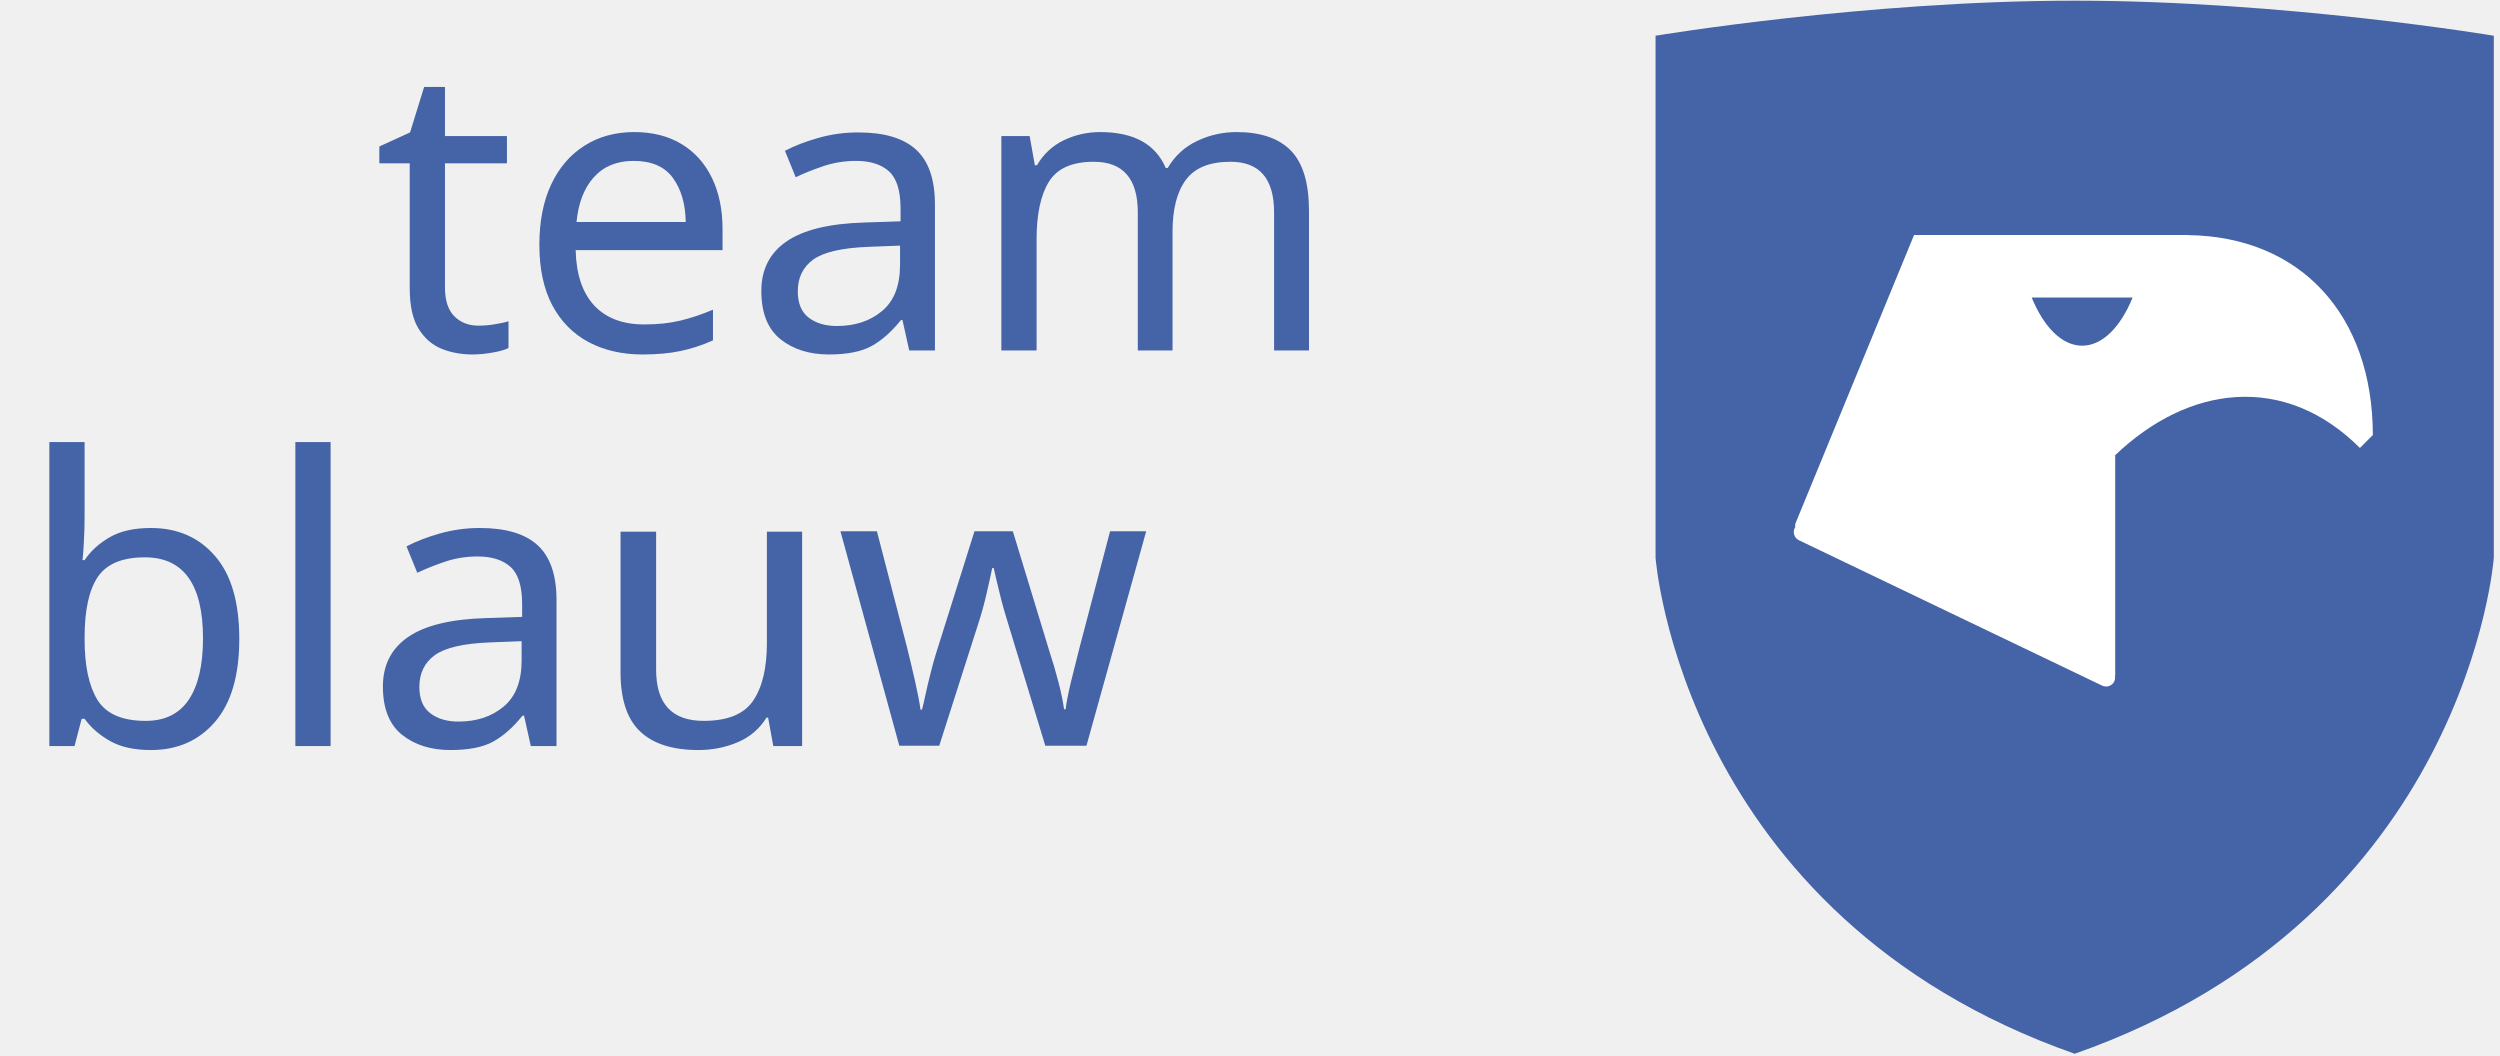
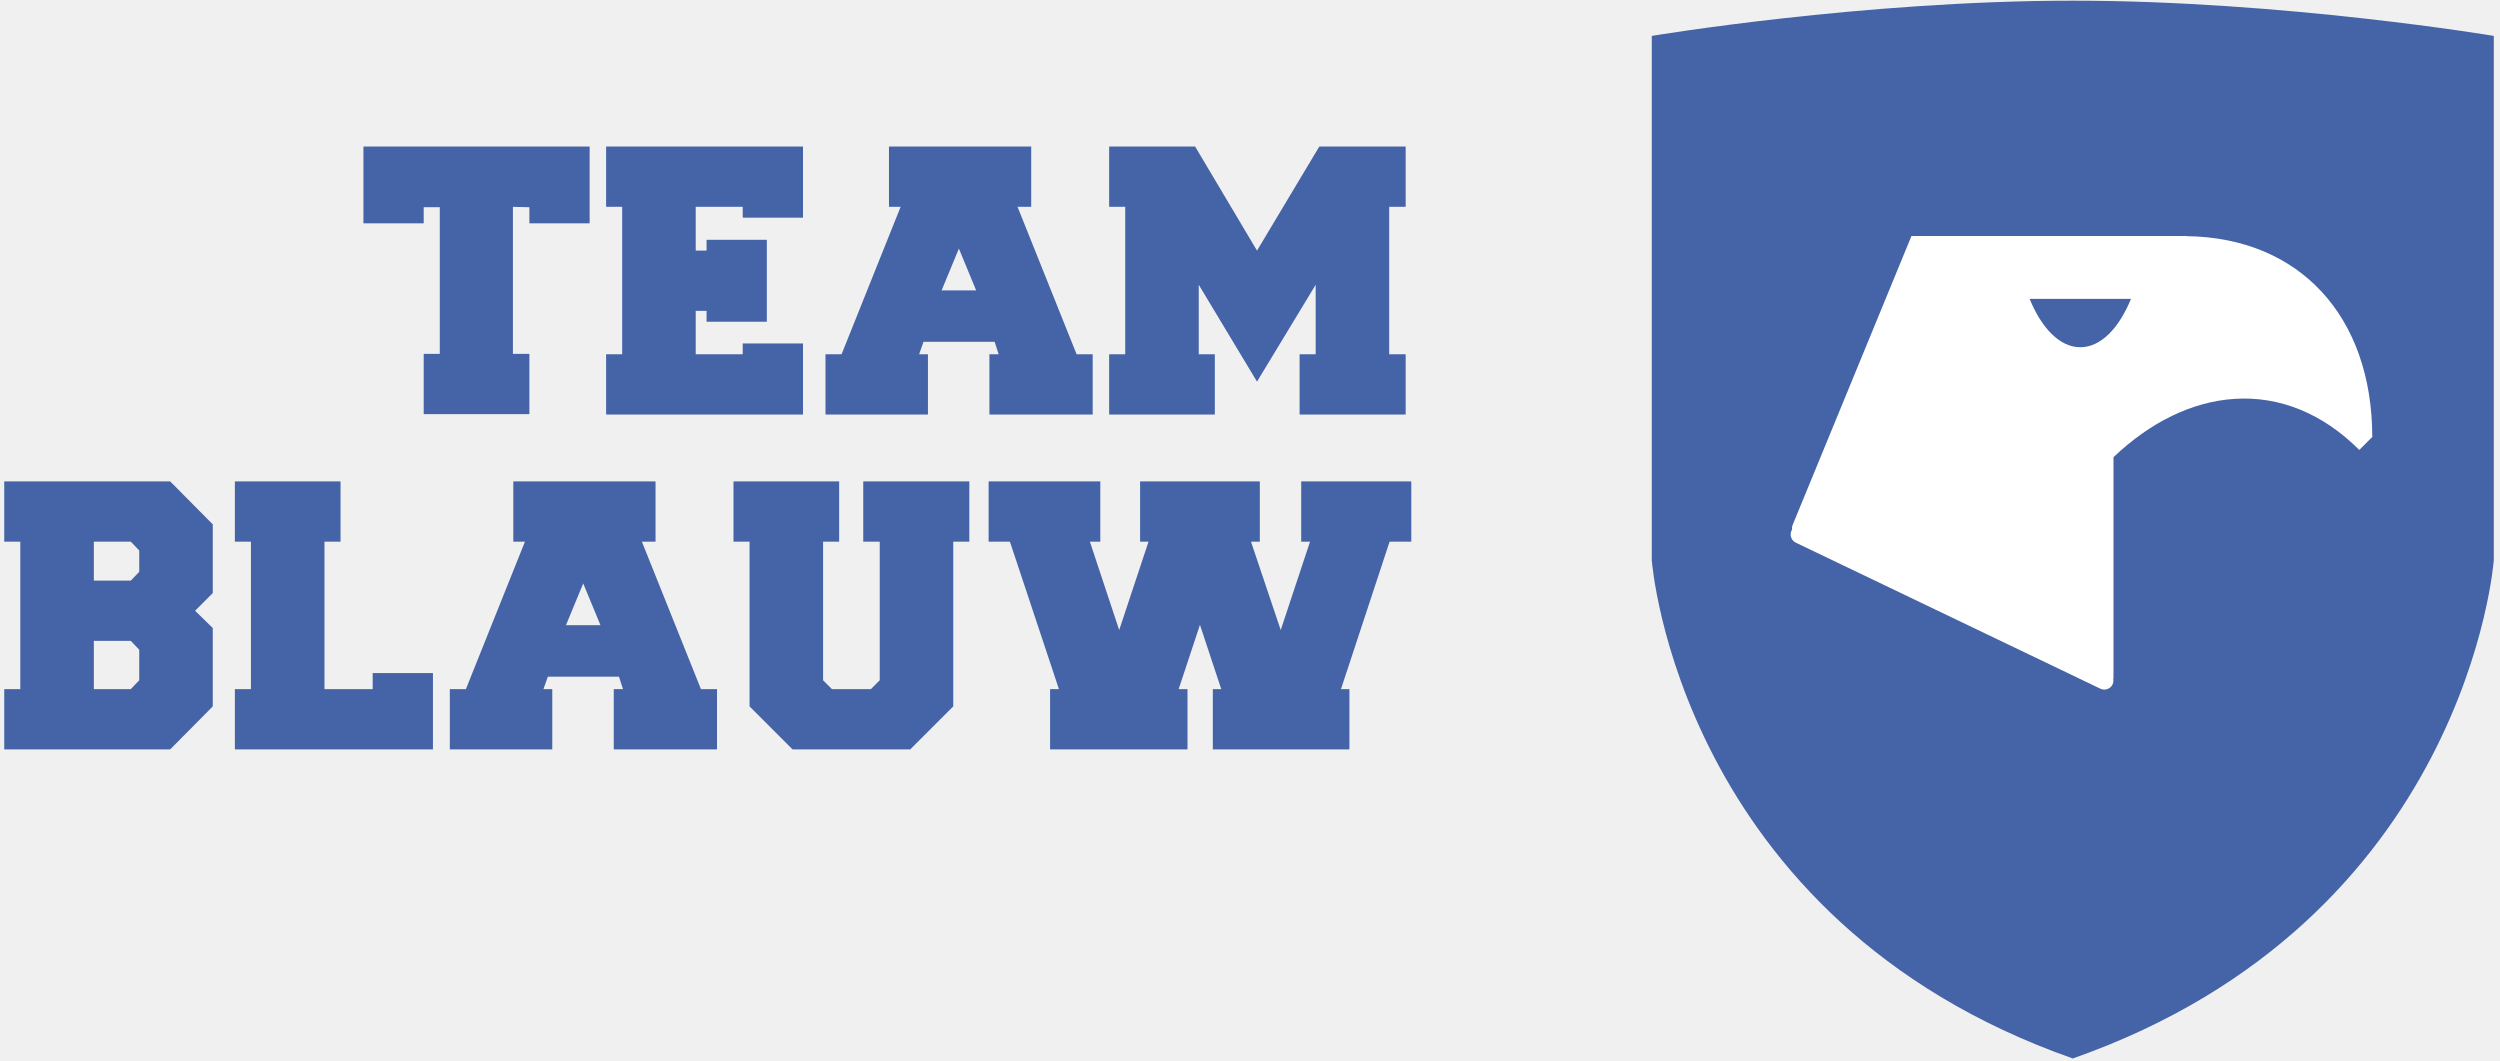
- <svg xmlns="http://www.w3.org/2000/svg" width="225px" height="95px" viewBox="0 0 225 95" version="1.1">
+ <svg xmlns="http://www.w3.org/2000/svg" width="224px" height="95px" viewBox="0 0 224 95" version="1.1">
  <defs />
  <g id="Page-1" stroke="none" stroke-width="1" fill="none" fill-rule="evenodd">
-     <g id="Artboard-4" transform="translate(-115, -64)">
-       <g id="logo-blauw" transform="translate(116, 64)">
+     <g id="Artboard-4" transform="translate(-98, -78)">
+       <g id="logo-blauw" transform="translate(98, 78)">
        <path d="M185.722,0.061 C204.583,0.061 223.444,3.216 223.444,3.216 L223.444,50.194 C223.444,50.194 221.088,82.419 185.722,94.839 C150.357,82.414 148,50.194 148,50.194 L148,3.216 C148,3.216 166.861,0.061 185.722,0.061" id="Imported-Layers-Copy-2" fill="#4563A7" />
        <g id="Imported-Layers-Copy-3" transform="translate(160, 21)">
          <g id="Imported-Layers">
            <path d="M52.556,18.184 L52.556,18.154 C52.544,7.327 46.036,0.302 35.952,0.161 C35.93,0.161 35.912,0.148 35.889,0.148 L35.667,0.148 L35.642,0.148 L11.266,0.148 L0.612,26.057 C0.558,26.192 0.555,26.331 0.57,26.465 C0.558,26.489 0.534,26.504 0.522,26.528 C0.327,26.941 0.498,27.43 0.909,27.625 L28.192,40.706 C28.307,40.759 28.426,40.787 28.546,40.787 C28.852,40.787 29.146,40.616 29.287,40.321 C29.368,40.153 29.371,39.976 29.338,39.807 L29.368,39.807 L29.368,19.963 C32.693,16.802 36.423,14.99 40.194,14.74 C44.263,14.47 48.136,16.053 51.392,19.317 L52.523,18.184 L52.556,18.184" id="Fill-1" fill="#FFFFFF" />
            <path d="M30.937,5.777 C29.864,8.4 28.239,10.113 26.393,10.113 C24.552,10.113 22.926,8.4 21.853,5.777 L30.937,5.777" id="Fill-2" fill="#4563A7" />
          </g>
        </g>
-         <text id="team" font-family="Freshman" font-size="36" font-weight="normal" line-spacing="30" fill="#4563A7">
-           <tspan x="32.564" y="31.544">team</tspan>
-           <tspan x="0.38" y="67.144">blauw</tspan>
-         </text>
+         <path d="M52.832,20.008 L47.432,20.008 L47.432,18.568 L45.956,18.532 L45.956,31.708 L47.432,31.708 L47.432,37.108 L37.964,37.108 L37.964,31.708 L39.404,31.708 L39.404,18.568 L37.964,18.568 L37.964,20.008 L32.564,20.008 L32.564,13.132 L52.832,13.132 L52.832,20.008 Z M62.336,31.744 L66.548,31.744 L66.548,30.772 L71.948,30.772 L71.948,37.144 L54.308,37.144 L54.308,31.744 L55.748,31.744 L55.748,18.532 L54.308,18.532 L54.308,13.132 L71.948,13.132 L71.948,19.504 L66.548,19.504 L66.548,18.532 L62.336,18.532 L62.336,22.456 L63.308,22.456 L63.308,21.484 L68.708,21.484 L68.708,28.828 L63.308,28.828 L63.308,27.856 L62.336,27.856 L62.336,31.744 Z M92.396,13.132 L92.396,18.532 L91.172,18.532 L96.464,31.744 L97.904,31.744 L97.904,37.144 L88.652,37.144 L88.652,31.744 L89.48,31.744 L89.12,30.628 L82.748,30.628 L82.352,31.744 L83.144,31.744 L83.144,37.144 L73.964,37.144 L73.964,31.744 L75.404,31.744 L80.696,18.532 L79.652,18.532 L79.652,13.132 L92.396,13.132 Z M84.368,26.02 L87.464,26.02 L85.916,22.276 L84.368,26.02 Z M112.628,34.192 L107.408,25.516 L107.408,31.744 L108.848,31.744 L108.848,37.144 L99.38,37.144 L99.38,31.744 L100.82,31.744 L100.82,18.532 L99.38,18.532 L99.38,13.132 L107.084,13.132 L112.628,22.456 L118.208,13.132 L125.948,13.132 L125.948,18.532 L124.472,18.532 L124.472,31.744 L125.948,31.744 L125.948,37.144 L116.444,37.144 L116.444,31.744 L117.884,31.744 L117.884,25.516 L112.628,34.192 Z M19.064,56.272 L19.064,63.292 L15.248,67.144 L0.38,67.144 L0.38,61.744 L1.82,61.744 L1.82,48.532 L0.38,48.532 L0.38,43.132 L15.248,43.132 L19.064,46.984 L19.064,53.14 L17.48,54.724 L19.064,56.272 Z M12.476,58.216 L11.72,57.424 L8.408,57.424 L8.408,61.744 L11.72,61.744 L12.476,60.952 L12.476,58.216 Z M12.476,49.324 L11.72,48.532 L8.408,48.532 L8.408,52.024 L11.72,52.024 L12.476,51.232 L12.476,49.324 Z M29.072,48.532 L29.072,61.744 L33.392,61.744 L33.392,60.304 L38.792,60.304 L38.792,67.144 L21.044,67.144 L21.044,61.744 L22.484,61.744 L22.484,48.532 L21.044,48.532 L21.044,43.132 L30.512,43.132 L30.512,48.532 L29.072,48.532 Z M58.736,43.132 L58.736,48.532 L57.512,48.532 L62.804,61.744 L64.244,61.744 L64.244,67.144 L54.992,67.144 L54.992,61.744 L55.82,61.744 L55.46,60.628 L49.088,60.628 L48.692,61.744 L49.484,61.744 L49.484,67.144 L40.304,67.144 L40.304,61.744 L41.744,61.744 L47.036,48.532 L45.992,48.532 L45.992,43.132 L58.736,43.132 Z M50.708,56.02 L53.804,56.02 L52.256,52.276 L50.708,56.02 Z M85.412,63.292 L81.56,67.144 L71.012,67.144 L67.16,63.292 L67.16,48.532 L65.72,48.532 L65.72,43.132 L75.188,43.132 L75.188,48.532 L73.748,48.532 L73.748,60.952 L74.54,61.744 L78.032,61.744 L78.824,60.952 L78.824,48.532 L77.348,48.532 L77.348,43.132 L86.852,43.132 L86.852,48.532 L85.412,48.532 L85.412,63.292 Z M105.608,61.744 L106.4,61.744 L106.4,67.144 L94.088,67.144 L94.088,61.744 L94.88,61.744 L90.488,48.532 L88.58,48.532 L88.58,43.132 L98.588,43.132 L98.588,48.532 L97.652,48.532 L100.28,56.452 L102.908,48.532 L102.152,48.532 L102.152,43.132 L112.88,43.132 L112.88,48.532 L112.088,48.532 L114.752,56.452 L117.38,48.532 L116.588,48.532 L116.588,43.132 L126.452,43.132 L126.452,48.532 L124.508,48.532 L120.152,61.744 L120.908,61.744 L120.908,67.144 L108.668,67.144 L108.668,61.744 L109.424,61.744 L107.516,55.984 L105.608,61.744 Z" id="team" fill="#4563A7" />
      </g>
    </g>
  </g>
</svg>
